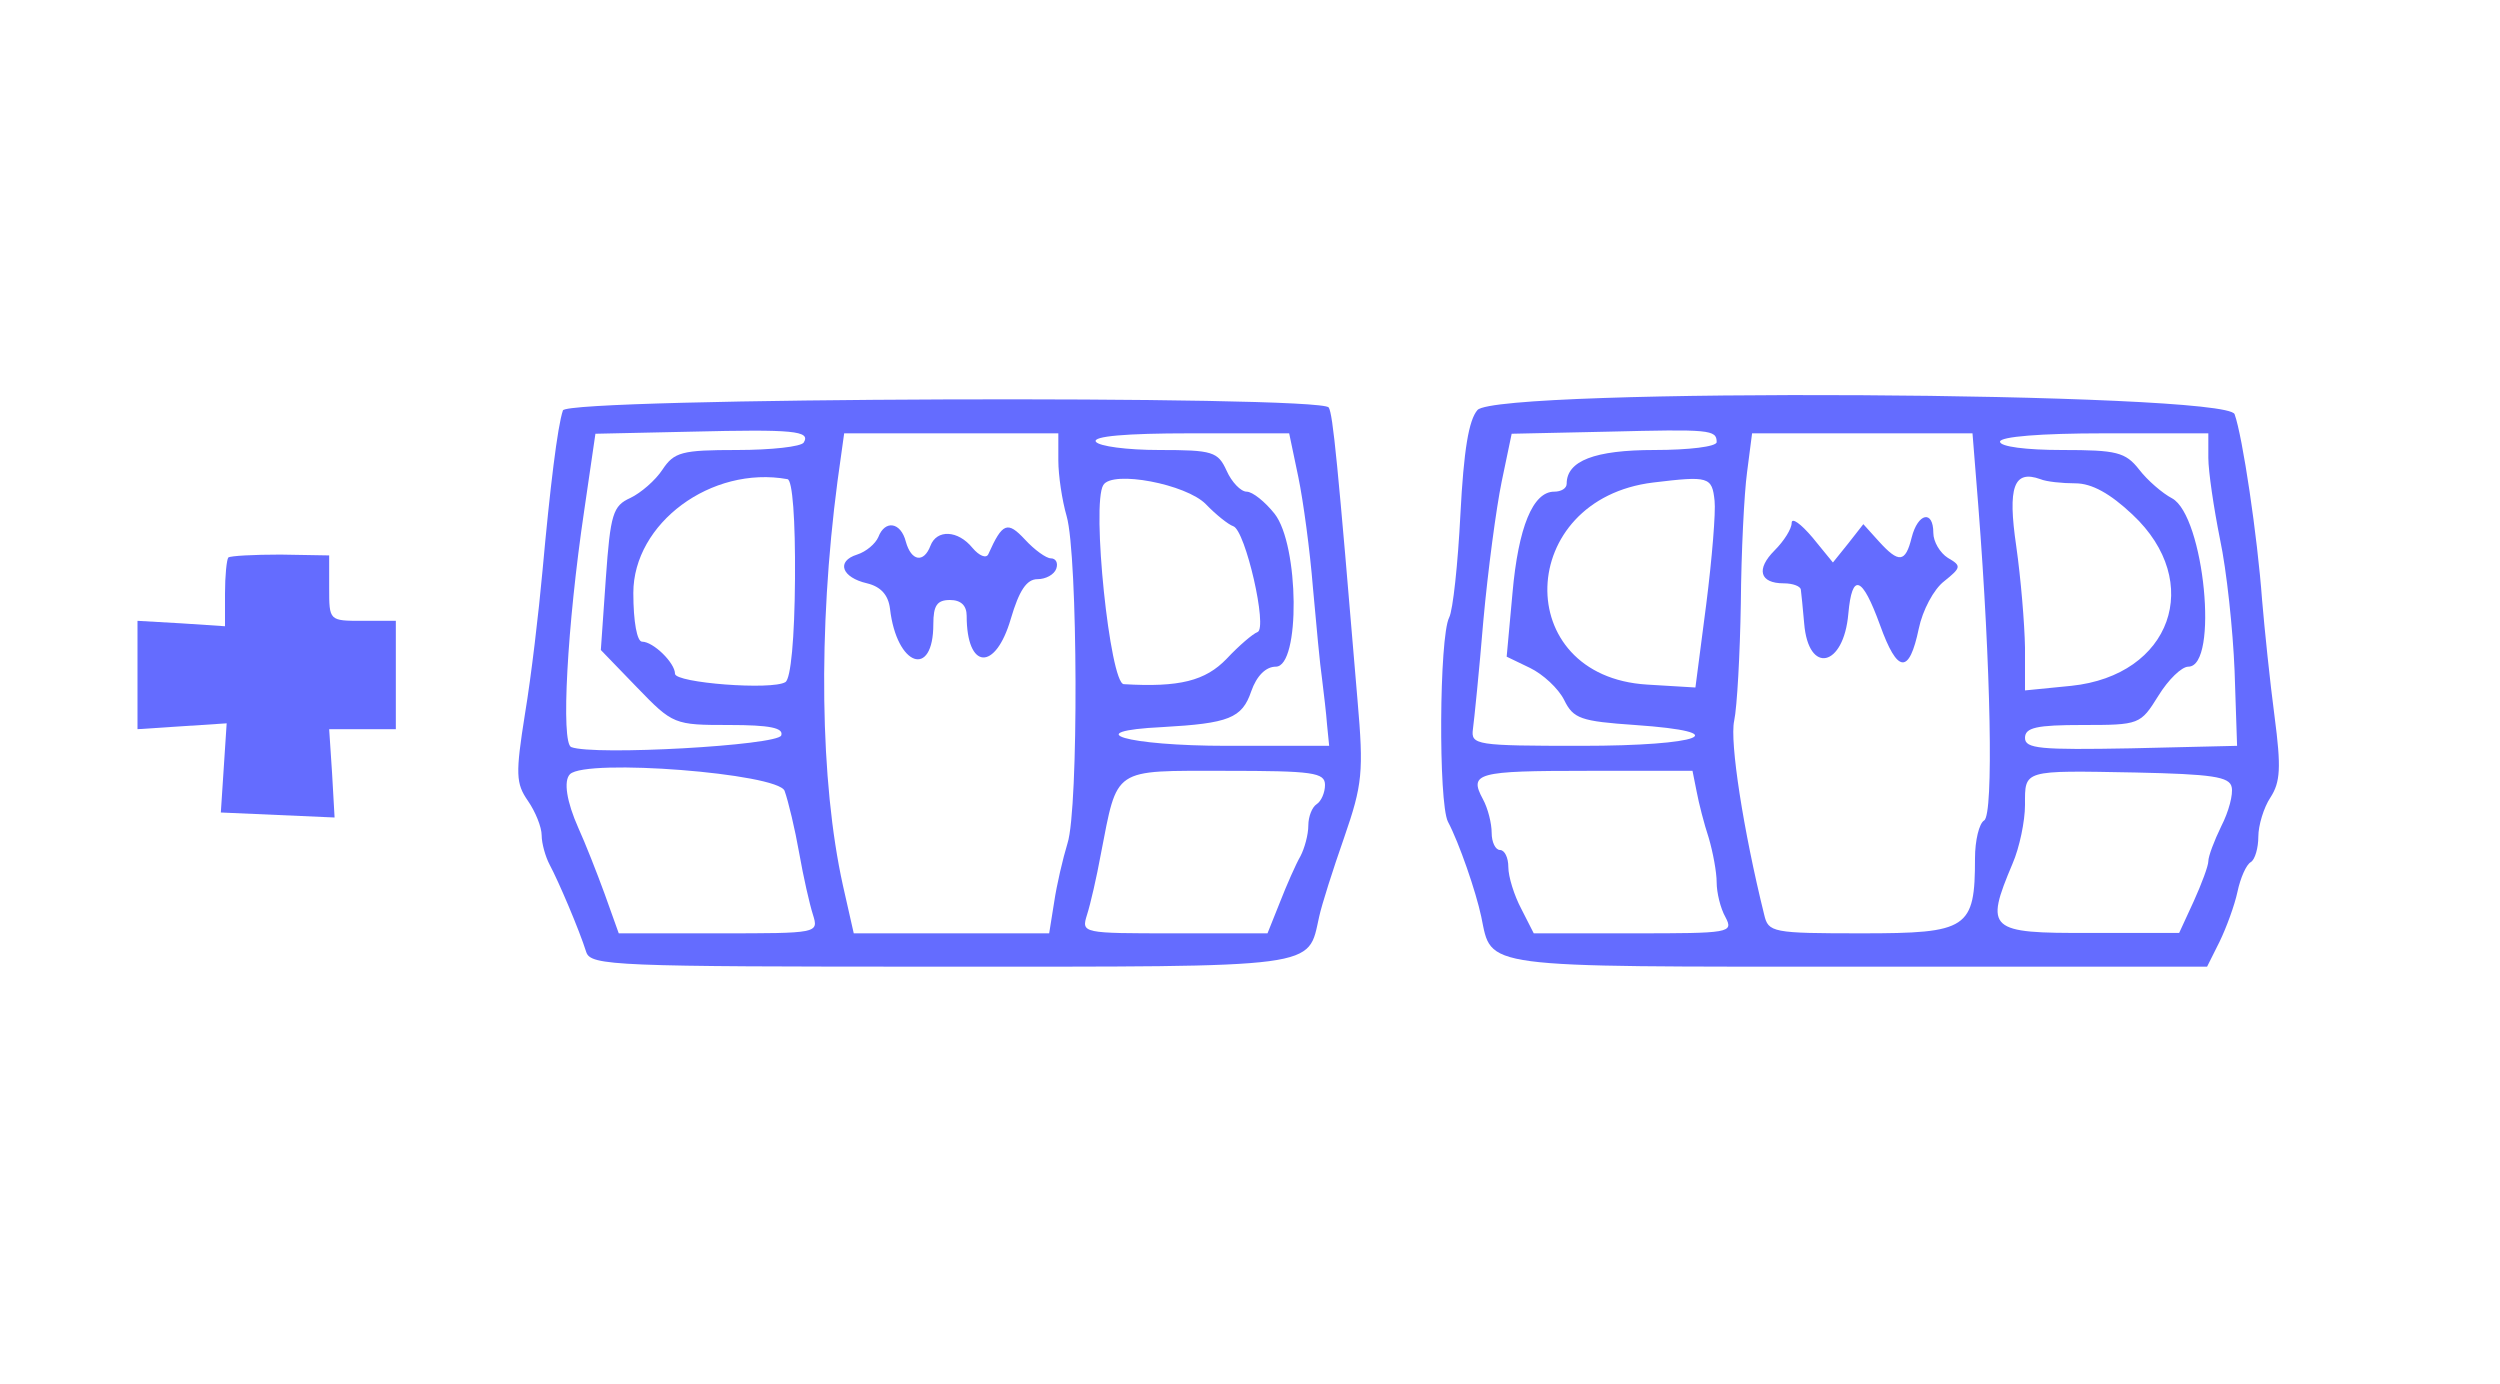
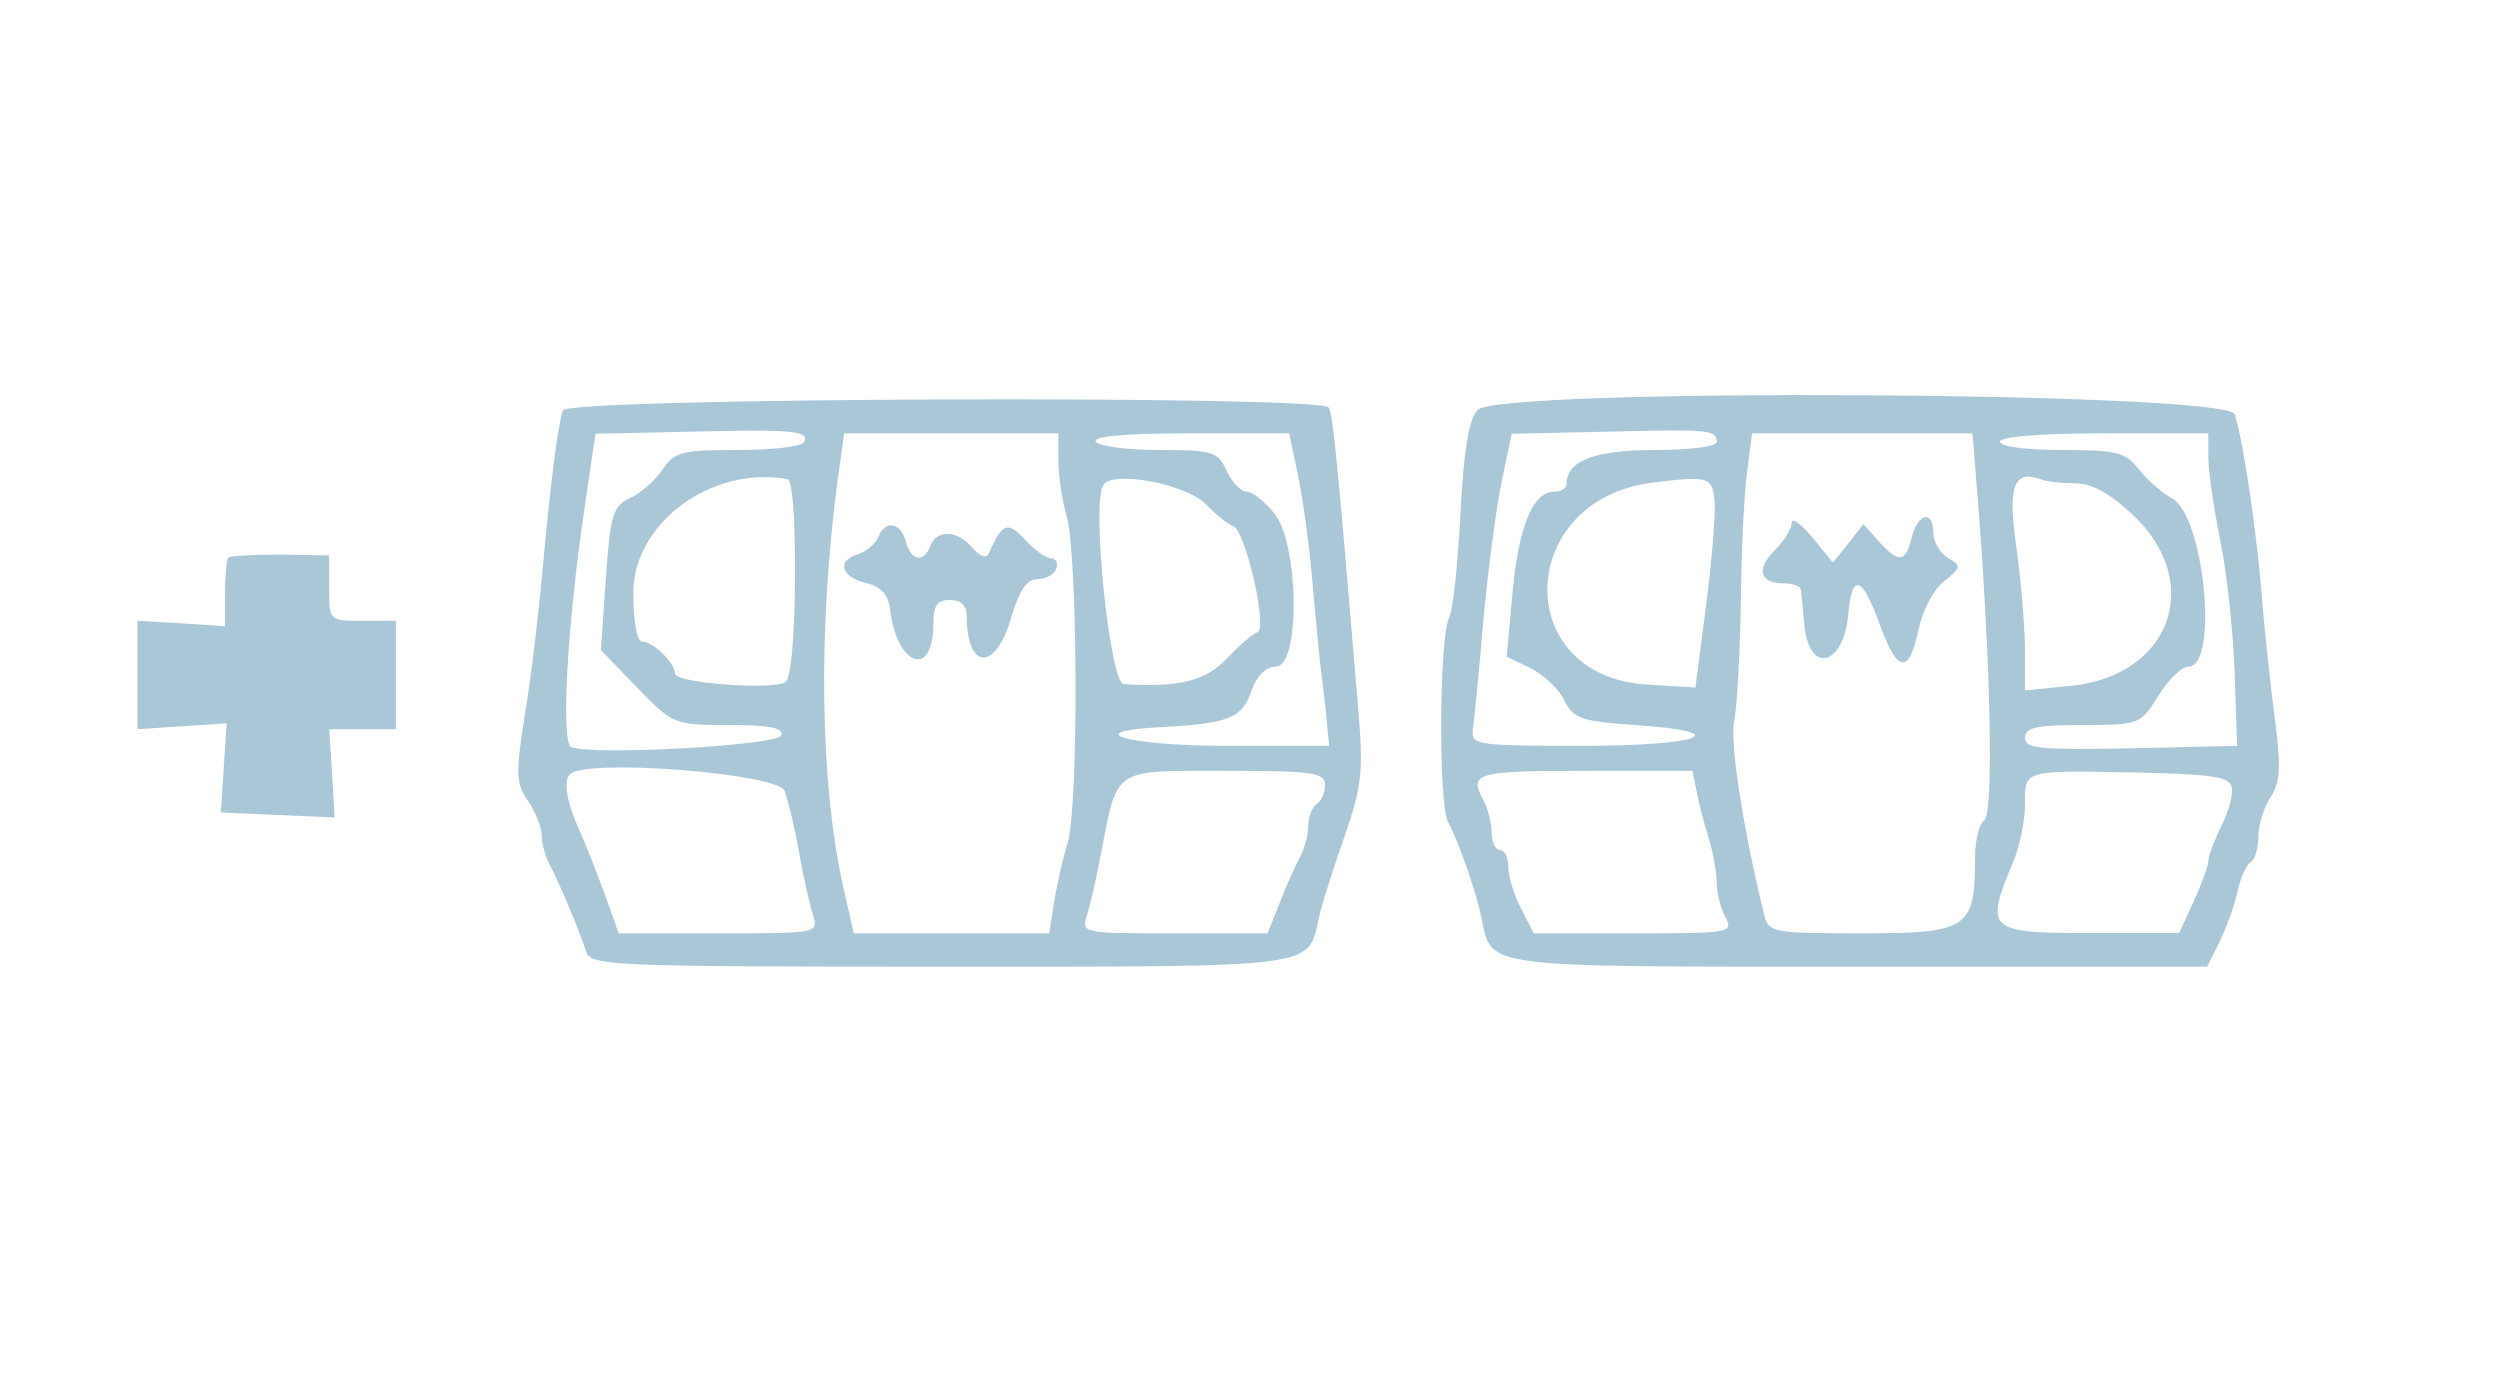
<svg xmlns="http://www.w3.org/2000/svg" version="1.0" width="300pt" height="166pt" viewBox="0 0 300 166" preserveAspectRatio="xMidYMid meet">
-   <g transform="translate(0,166) scale(0.05,-0.05)" fill="#646cff" stroke="none">
+   <g transform="translate(0,166) scale(0.05,-0.05)" fill="#aac7d8" stroke="none">
    <path d="M3546 2336 c-21 -24 -33 -96 -41 -250 -6 -119 -18 -231 -27 -248 -24 -47 -26 -444 -3 -490 27 -51 67 -167 80 -228 26 -125 -11 -120 907 -120 l835 0 30 60 c16 33 36 87 43 120 7 33 21 65 32 71 10 6 18 34 18 61 0 27 13 70 29 94 24 37 26 72 10 194 -11 83 -24 209 -30 280 -11 152 -47 394 -66 446 -20 54 -1768 64 -1817 10z m574 -77 c0 -11 -67 -19 -149 -19 -144 0 -211 -26 -211 -81 0 -11 -13 -19 -30 -19 -51 0 -86 -85 -100 -243 l-14 -153 56 -27 c31 -15 68 -49 82 -77 22 -45 40 -51 170 -60 246 -17 160 -50 -129 -50 -253 0 -265 2 -260 40 3 22 15 139 25 260 11 121 31 271 44 334 l24 115 231 5 c244 6 261 5 261 -25z m628 -154 c30 -385 37 -740 14 -754 -12 -7 -22 -48 -22 -91 0 -169 -17 -180 -271 -180 -216 0 -225 2 -235 45 -50 202 -83 415 -72 465 7 33 14 160 16 282 1 122 8 264 15 315 l12 93 265 0 264 0 14 -175z m552 116 c0 -32 13 -120 28 -195 16 -75 31 -217 35 -316 l6 -180 -255 -6 c-217 -4 -254 -1 -254 25 0 25 28 31 138 31 137 0 139 1 182 70 24 39 56 70 72 70 74 0 38 362 -39 404 -23 12 -59 43 -79 69 -33 42 -54 47 -185 47 -86 0 -149 8 -149 20 0 12 97 20 250 20 l250 0 0 -59z m-1185 -103 c3 -26 -6 -138 -20 -248 l-26 -200 -116 7 c-328 20 -315 445 15 485 133 16 141 14 147 -44z m866 42 c39 0 83 -24 137 -75 173 -162 93 -386 -147 -411 l-111 -11 0 103 c-1 57 -10 166 -21 243 -21 143 -6 184 58 161 14 -6 52 -10 84 -10z m-909 -740 c5 -27 18 -78 29 -111 10 -34 19 -82 19 -107 0 -24 9 -62 21 -83 20 -38 11 -39 -220 -39 l-240 0 -30 59 c-17 32 -31 77 -31 100 0 23 -9 41 -20 41 -11 0 -20 19 -20 41 0 23 -9 59 -21 81 -34 63 -15 68 250 68 l253 0 10 -50z m1284 11 c4 -17 -7 -59 -25 -94 -17 -35 -31 -72 -31 -84 0 -11 -16 -54 -35 -96 l-35 -76 -215 0 c-243 -1 -252 7 -185 166 17 39 30 103 30 141 0 85 -7 83 265 78 184 -4 226 -10 231 -35z" />
    <path d="M4300 2065 c0 -14 -18 -43 -41 -66 -45 -45 -36 -79 22 -79 22 0 40 -7 41 -15 1 -8 5 -45 8 -81 10 -124 95 -105 106 23 9 100 33 91 76 -27 42 -117 70 -119 93 -9 9 44 36 95 61 114 41 33 42 37 9 56 -19 12 -35 39 -35 60 0 56 -37 48 -52 -11 -15 -61 -31 -62 -79 -9 l-37 41 -36 -46 -37 -46 -49 60 c-28 33 -50 49 -50 35z" />
    <path d="M1351 2335 c-13 -38 -31 -186 -49 -385 -9 -99 -27 -253 -42 -343 -23 -145 -22 -167 7 -209 18 -26 33 -63 33 -83 0 -19 9 -51 19 -70 21 -39 71 -156 88 -210 11 -33 69 -35 849 -35 920 0 882 -5 910 120 6 28 33 113 60 190 44 127 47 157 32 330 -48 575 -59 685 -69 702 -19 30 -1828 24 -1838 -7z m578 -77 c-6 -10 -78 -18 -160 -18 -133 0 -151 -5 -179 -47 -17 -26 -52 -56 -77 -68 -42 -19 -48 -38 -59 -193 l-12 -172 87 -90 c86 -89 89 -90 221 -90 98 0 131 -7 125 -25 -8 -24 -450 -49 -504 -28 -25 9 -10 291 31 567 l27 185 230 5 c246 6 287 2 270 -26z m611 -43 c0 -36 9 -96 20 -134 27 -94 29 -702 2 -785 -11 -36 -26 -100 -32 -141 l-12 -75 -235 0 -234 0 -26 115 c-55 249 -60 613 -13 970 l16 115 257 0 257 0 0 -65z m576 -40 c12 -58 28 -177 35 -265 8 -88 17 -187 22 -220 4 -33 10 -82 12 -110 l5 -50 -245 0 c-242 0 -360 35 -155 45 159 9 191 21 213 86 13 37 35 59 59 59 59 0 56 292 -3 367 -23 29 -53 53 -67 53 -14 0 -36 23 -48 50 -21 46 -33 50 -162 50 -77 0 -145 9 -152 20 -8 13 72 20 226 20 l238 0 22 -105z m-1208 -244 c-1 -143 -10 -240 -23 -248 -32 -20 -265 -2 -265 20 0 26 -52 77 -79 77 -12 0 -21 47 -21 117 0 167 187 306 370 273 12 -2 19 -96 18 -239z m986 179 c24 -25 54 -49 66 -53 29 -10 83 -245 58 -254 -11 -4 -44 -32 -74 -64 -51 -53 -113 -69 -247 -61 -33 2 -78 433 -49 478 22 36 199 2 246 -46z m-1011 -688 c9 -25 25 -92 35 -149 10 -57 25 -123 33 -148 14 -45 13 -45 -226 -45 l-240 0 -34 95 c-19 52 -47 123 -63 158 -28 63 -36 113 -20 129 39 38 499 2 515 -40z m1297 14 c0 -18 -9 -39 -20 -46 -11 -7 -20 -30 -20 -51 0 -22 -9 -55 -19 -74 -11 -19 -33 -69 -49 -110 l-30 -75 -223 0 c-223 0 -224 0 -210 45 8 25 23 90 33 145 41 210 26 200 298 200 212 0 240 -4 240 -34z" />
    <path d="M2108 2031 c-7 -16 -29 -35 -51 -42 -51 -16 -37 -55 24 -69 33 -8 51 -28 55 -61 16 -138 104 -169 104 -37 0 45 9 58 40 58 26 0 40 -13 40 -38 0 -130 69 -134 106 -7 20 68 38 95 64 95 20 0 40 11 45 25 5 14 -1 25 -13 25 -11 0 -39 20 -62 45 -42 45 -54 41 -88 -35 -5 -11 -22 -4 -38 15 -35 43 -86 45 -101 5 -16 -42 -46 -37 -59 10 -12 47 -50 53 -66 11z" />
    <path d="M548 1982 c-4 -5 -8 -44 -8 -87 l0 -78 -105 7 -105 6 0 -130 0 -130 107 7 107 7 -7 -107 -7 -107 137 -6 136 -6 -6 106 -7 106 80 0 80 0 0 130 0 130 -80 0 c-80 0 -80 0 -80 79 l0 78 -117 2 c-64 0 -120 -3 -125 -7z" />
  </g>
</svg>
